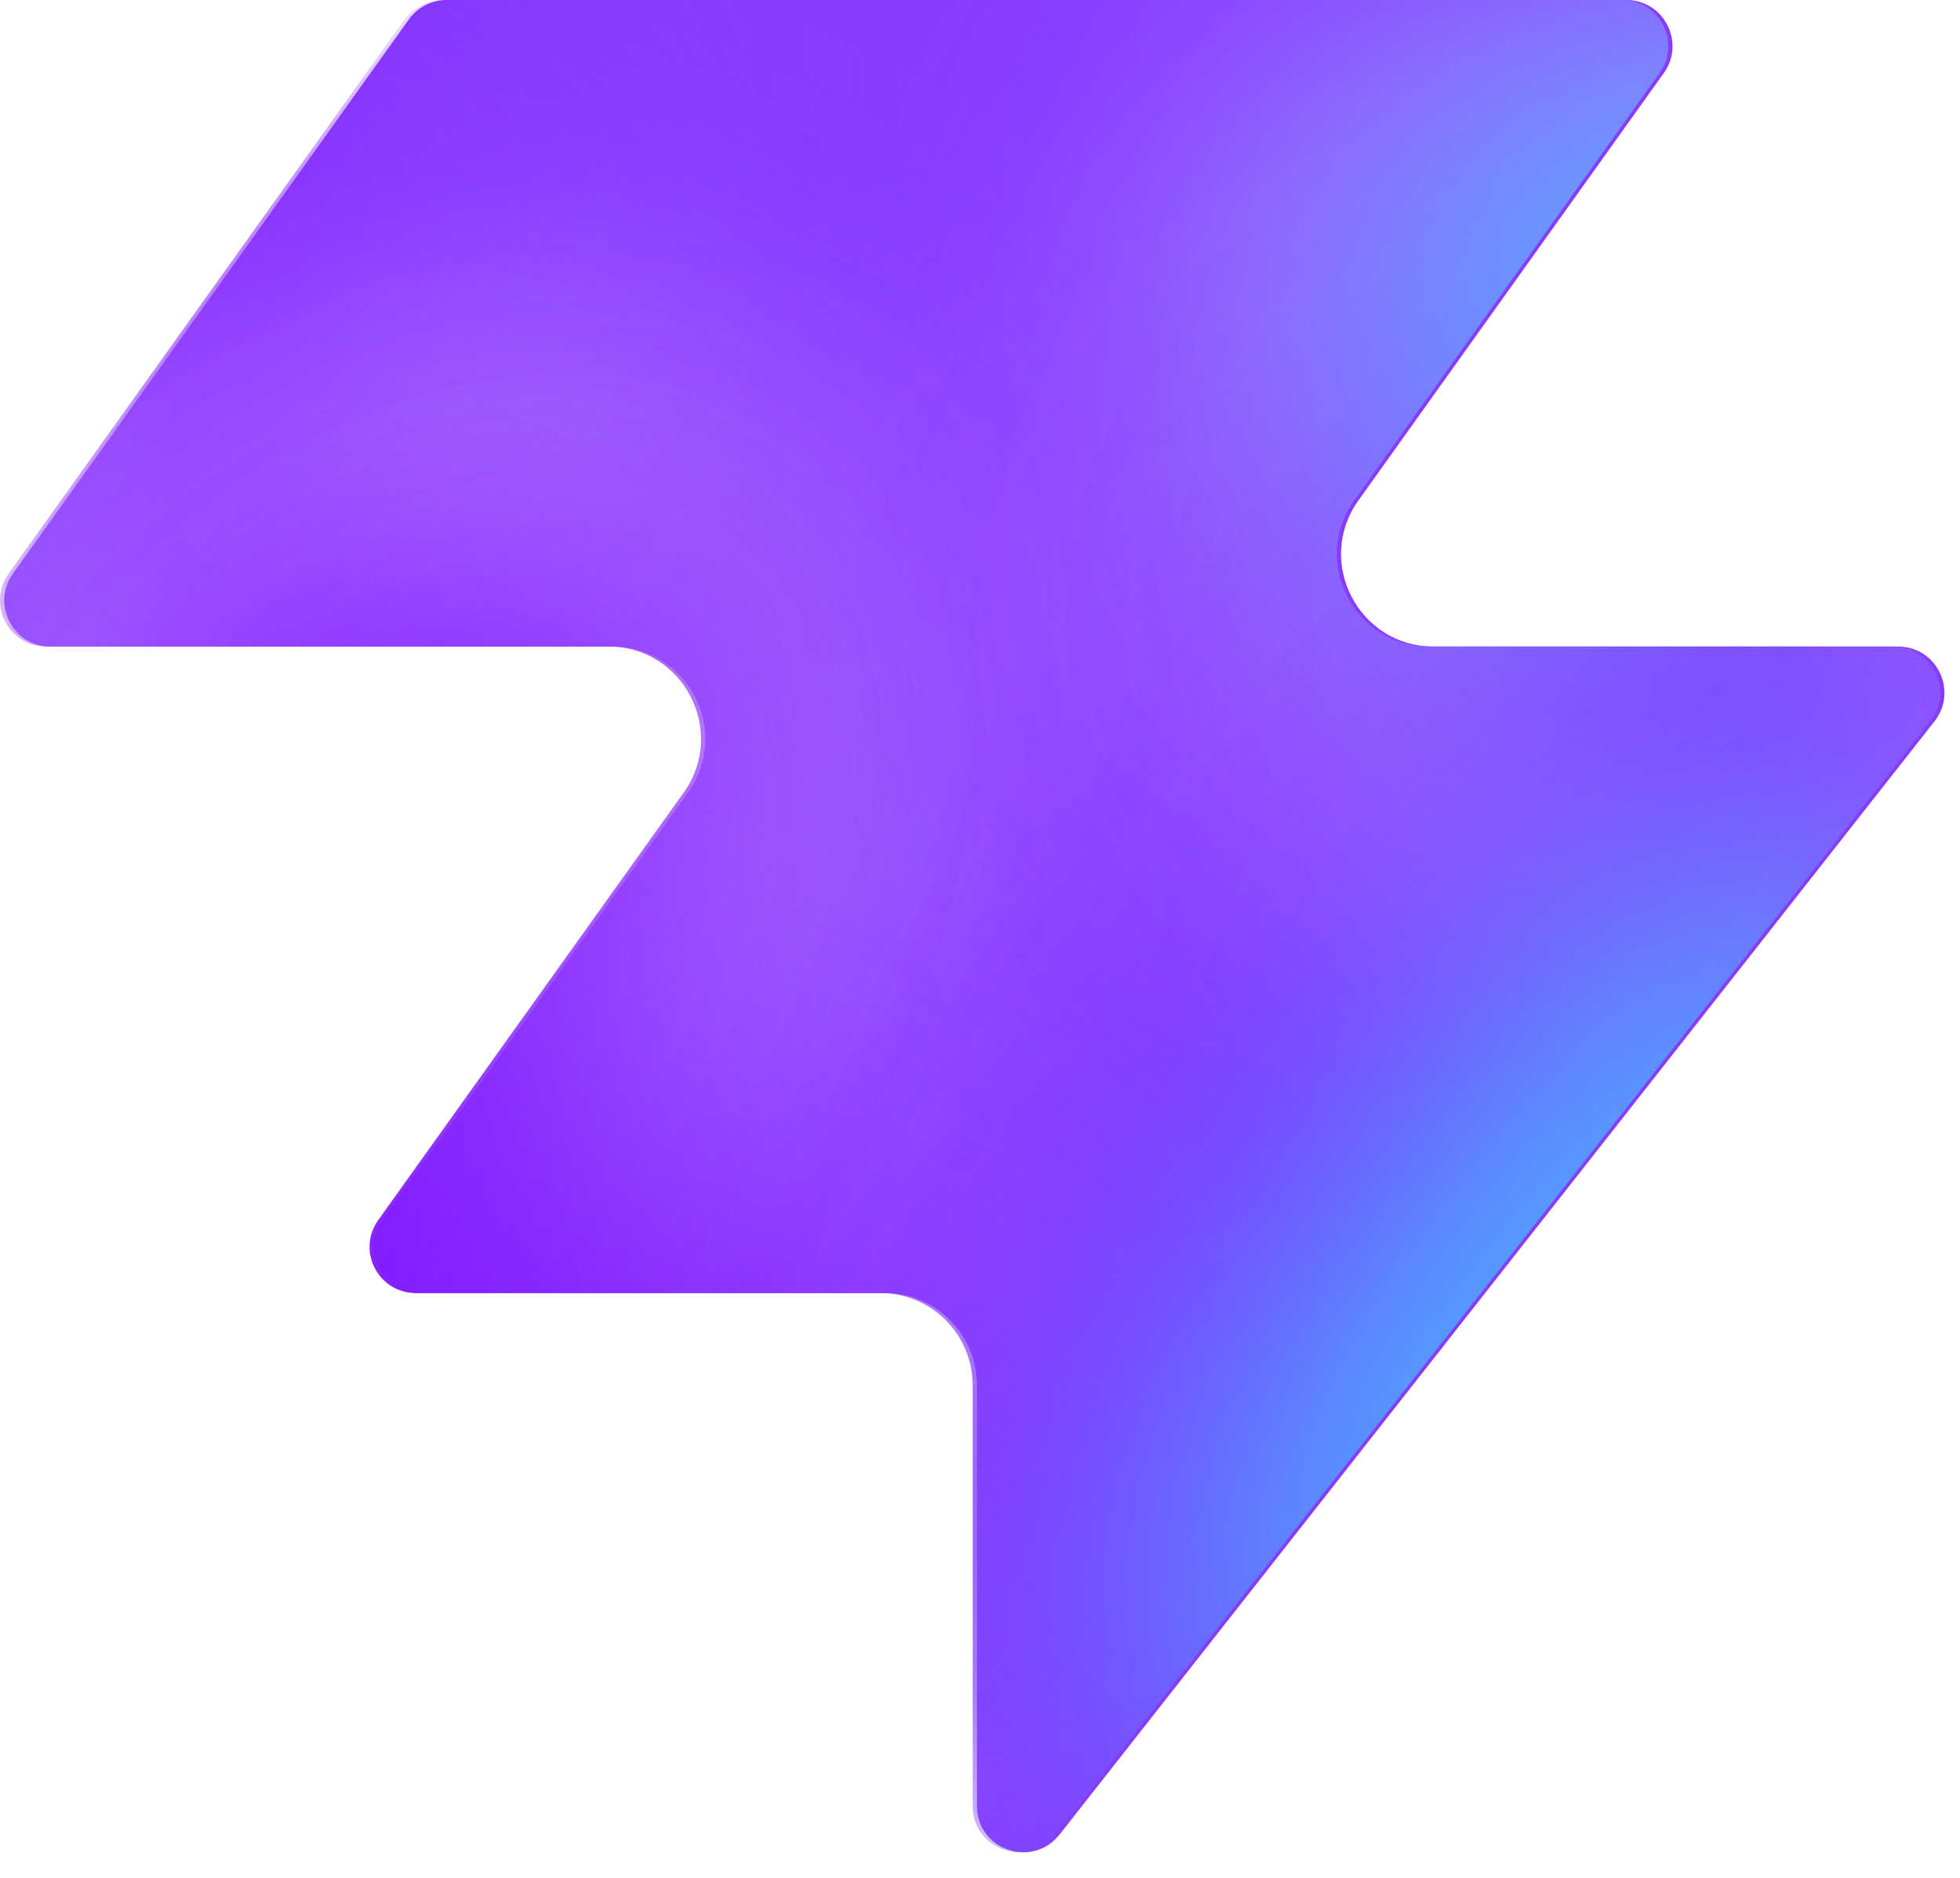
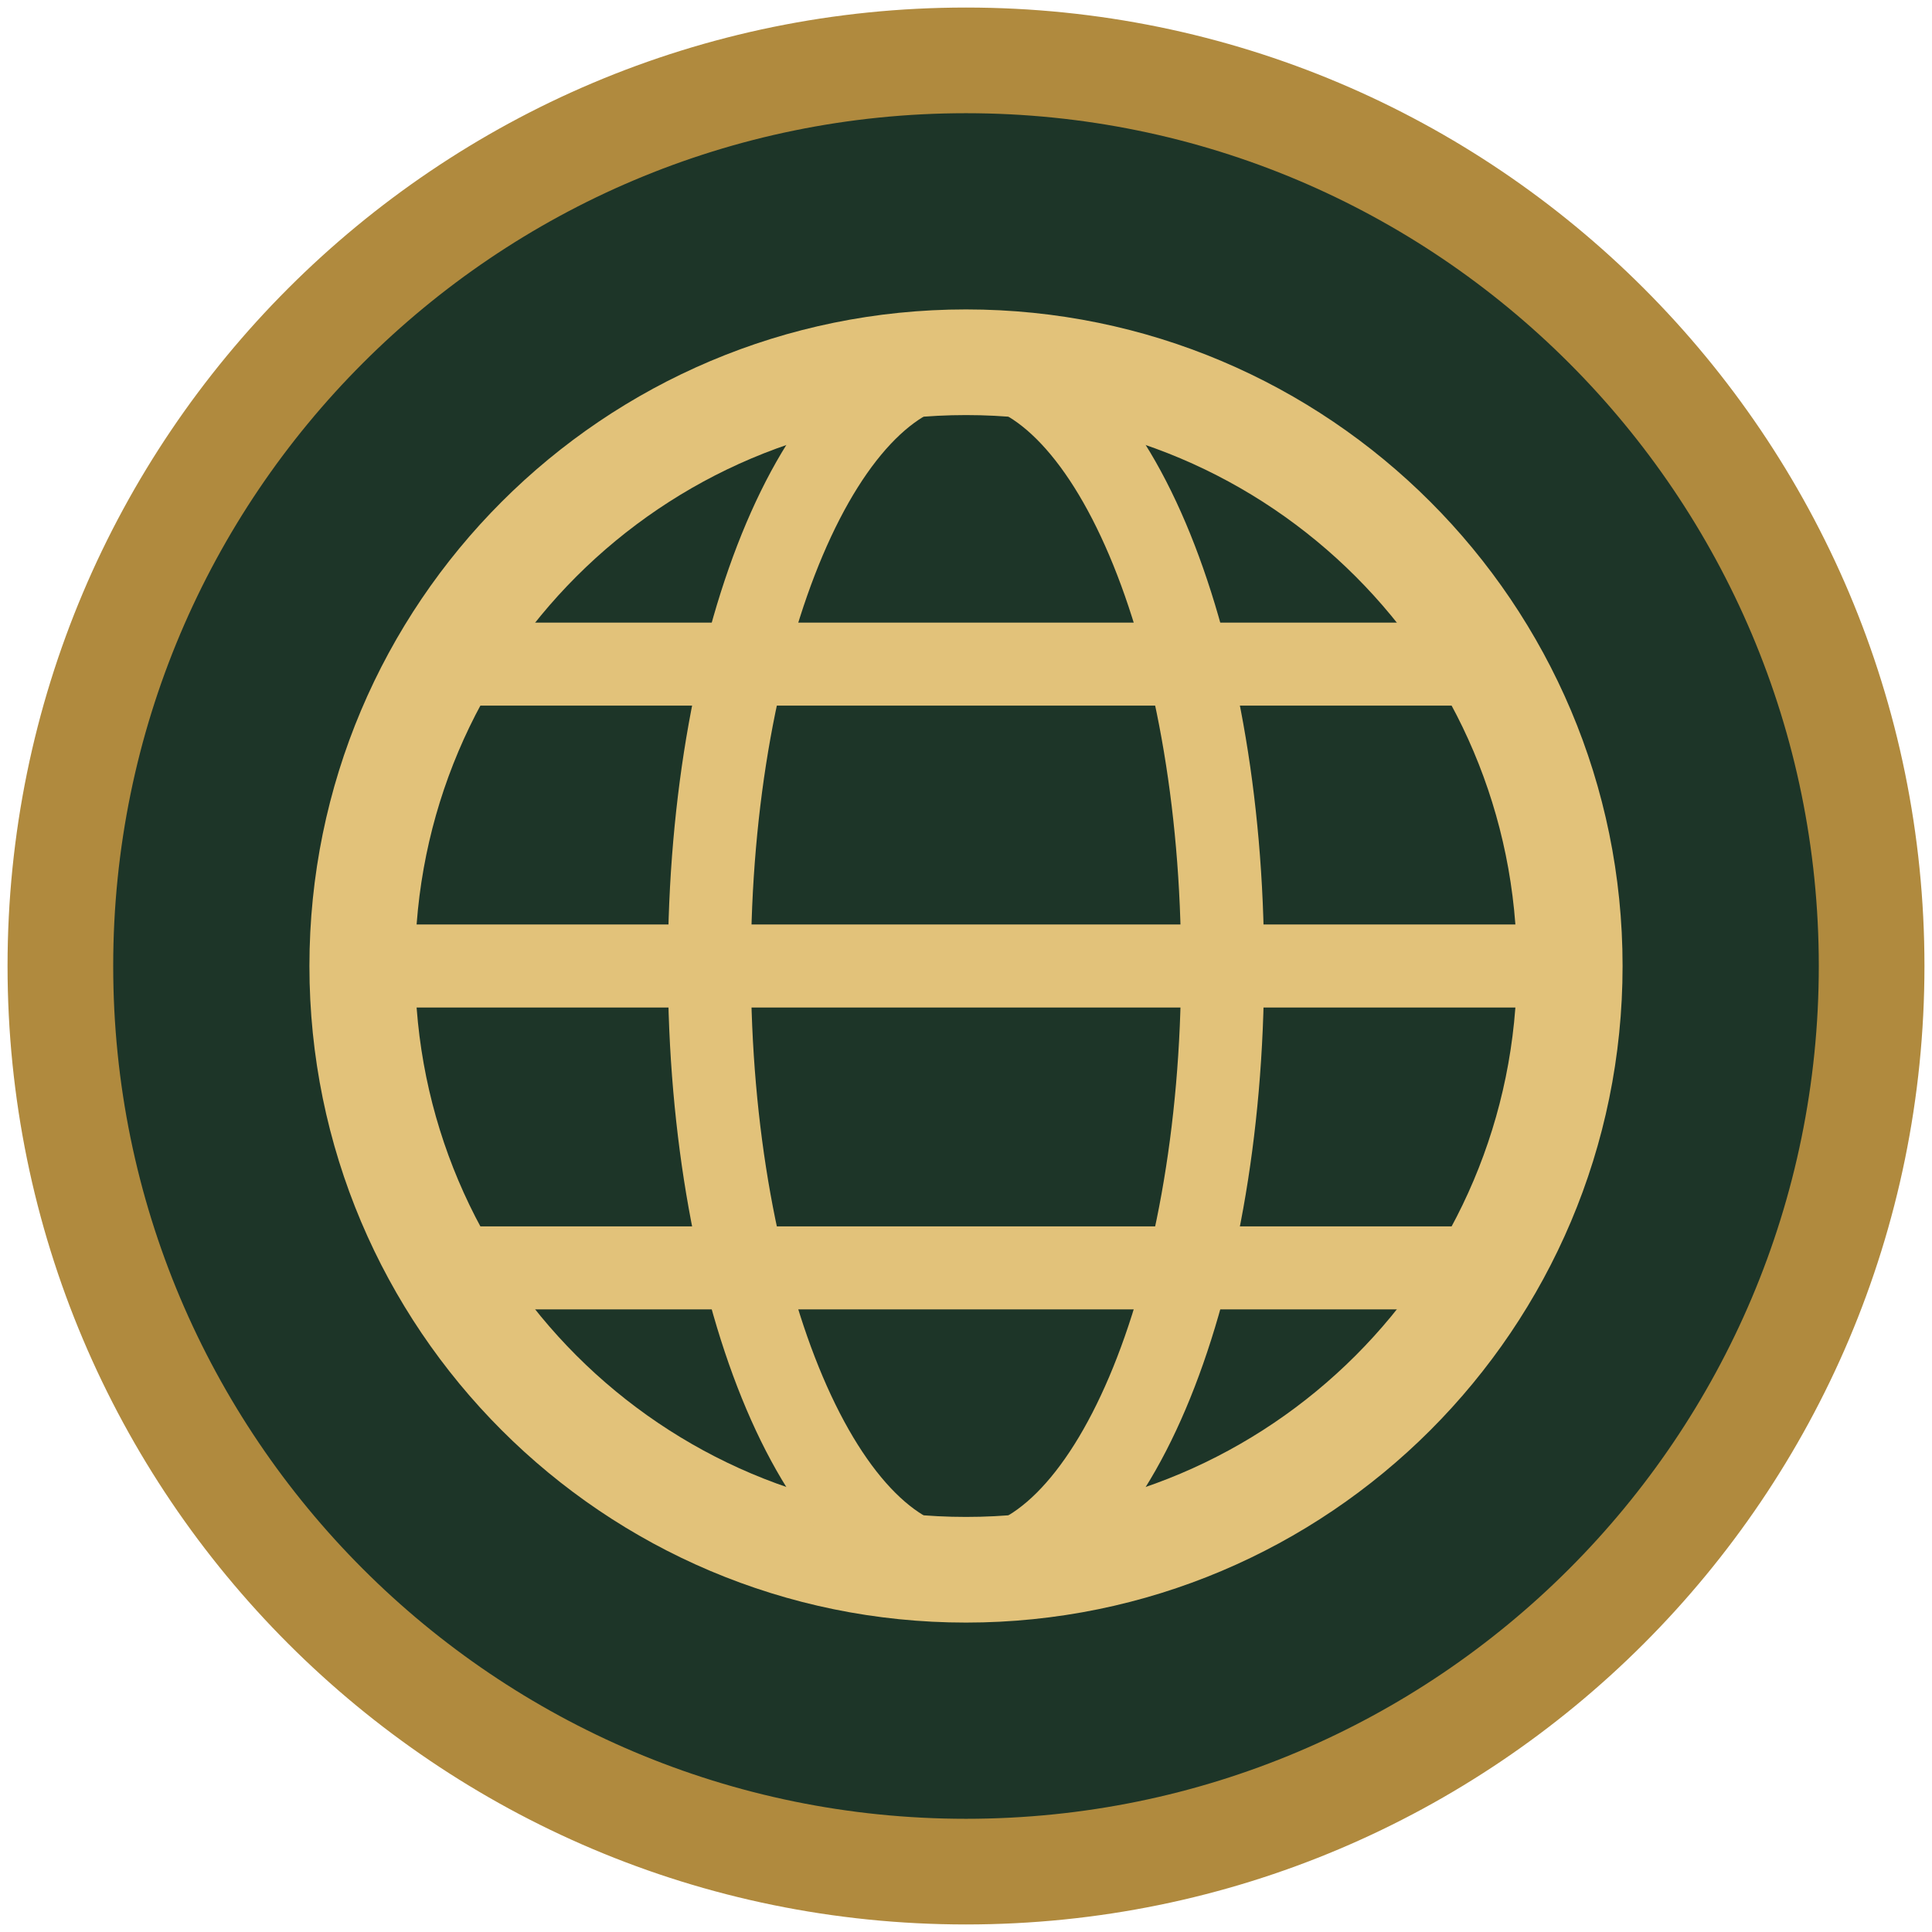
- <svg xmlns="http://www.w3.org/2000/svg" width="48" height="46" fill="none" viewBox="0 0 48 46">
-   <path fill="#863bff" d="M25.946 44.938c-.664.845-2.021.375-2.021-.698V33.937a2.26 2.26 0 0 0-2.262-2.262H10.287c-.92 0-1.456-1.04-.92-1.788l7.48-10.471c1.07-1.497 0-3.578-1.842-3.578H1.237c-.92 0-1.456-1.04-.92-1.788L10.013.474c.214-.297.556-.474.92-.474h28.894c.92 0 1.456 1.04.92 1.788l-7.48 10.471c-1.07 1.498 0 3.579 1.842 3.579h11.377c.943 0 1.473 1.088.89 1.83L25.947 44.94z" style="fill:#863bff;fill:color(display-p3 .525 .23 1);fill-opacity:1" />
-   <mask id="a" width="48" height="46" x="0" y="0" maskUnits="userSpaceOnUse" style="mask-type:alpha">
-     <path fill="#000" d="M25.842 44.938c-.664.844-2.021.375-2.021-.698V33.937a2.26 2.26 0 0 0-2.262-2.262H10.183c-.92 0-1.456-1.04-.92-1.788l7.48-10.471c1.07-1.498 0-3.579-1.842-3.579H1.133c-.92 0-1.456-1.04-.92-1.787L9.91.473c.214-.297.556-.474.92-.474h28.894c.92 0 1.456 1.04.92 1.788l-7.48 10.471c-1.07 1.498 0 3.578 1.842 3.578h11.377c.943 0 1.473 1.088.89 1.832L25.843 44.94z" style="fill:#000;fill-opacity:1" />
-   </mask>
-   <g mask="url(#a)">
-     <g filter="url(#b)">
-       <ellipse cx="5.508" cy="14.704" fill="#ede6ff" rx="5.508" ry="14.704" style="fill:#ede6ff;fill:color(display-p3 .927 .903 1);fill-opacity:1" transform="matrix(.00324 1 1 -.00324 -4.47 31.516)" />
-     </g>
-     <g filter="url(#c)">
-       <ellipse cx="10.399" cy="29.851" fill="#ede6ff" rx="10.399" ry="29.851" style="fill:#ede6ff;fill:color(display-p3 .927 .903 1);fill-opacity:1" transform="matrix(.00324 1 1 -.00324 -39.328 7.883)" />
-     </g>
-     <g filter="url(#d)">
-       <ellipse cx="5.508" cy="30.487" fill="#7e14ff" rx="5.508" ry="30.487" style="fill:#7e14ff;fill:color(display-p3 .492 .077 1);fill-opacity:1" transform="rotate(89.814 -25.913 -14.639)scale(1 -1)" />
-     </g>
-     <g filter="url(#e)">
-       <ellipse cx="5.508" cy="30.599" fill="#7e14ff" rx="5.508" ry="30.599" style="fill:#7e14ff;fill:color(display-p3 .492 .077 1);fill-opacity:1" transform="rotate(89.814 -32.644 -3.334)scale(1 -1)" />
-     </g>
-     <g filter="url(#f)">
-       <ellipse cx="5.508" cy="30.599" fill="#7e14ff" rx="5.508" ry="30.599" style="fill:#7e14ff;fill:color(display-p3 .492 .077 1);fill-opacity:1" transform="matrix(.00324 1 1 -.00324 -34.34 30.47)" />
-     </g>
-     <g filter="url(#g)">
-       <ellipse cx="14.072" cy="22.078" fill="#ede6ff" rx="14.072" ry="22.078" style="fill:#ede6ff;fill:color(display-p3 .927 .903 1);fill-opacity:1" transform="rotate(93.35 24.506 48.493)scale(-1 1)" />
-     </g>
-     <g filter="url(#h)">
-       <ellipse cx="3.47" cy="21.501" fill="#7e14ff" rx="3.47" ry="21.501" style="fill:#7e14ff;fill:color(display-p3 .492 .077 1);fill-opacity:1" transform="rotate(89.009 28.708 47.59)scale(-1 1)" />
-     </g>
-     <g filter="url(#i)">
-       <ellipse cx="3.47" cy="21.501" fill="#7e14ff" rx="3.47" ry="21.501" style="fill:#7e14ff;fill:color(display-p3 .492 .077 1);fill-opacity:1" transform="rotate(89.009 28.708 47.59)scale(-1 1)" />
-     </g>
-     <g filter="url(#j)">
-       <ellipse cx=".387" cy="8.972" fill="#7e14ff" rx="4.407" ry="29.108" style="fill:#7e14ff;fill:color(display-p3 .492 .077 1);fill-opacity:1" transform="rotate(39.51 .387 8.972)" />
-     </g>
-     <g filter="url(#k)">
-       <ellipse cx="47.523" cy="-6.092" fill="#7e14ff" rx="4.407" ry="29.108" style="fill:#7e14ff;fill:color(display-p3 .492 .077 1);fill-opacity:1" transform="rotate(37.892 47.523 -6.092)" />
-     </g>
-     <g filter="url(#l)">
-       <ellipse cx="41.412" cy="6.333" fill="#47bfff" rx="5.971" ry="9.665" style="fill:#47bfff;fill:color(display-p3 .28 .748 1);fill-opacity:1" transform="rotate(37.892 41.412 6.333)" />
-     </g>
-     <g filter="url(#m)">
-       <ellipse cx="-1.879" cy="38.332" fill="#7e14ff" rx="4.407" ry="29.108" style="fill:#7e14ff;fill:color(display-p3 .492 .077 1);fill-opacity:1" transform="rotate(37.892 -1.88 38.332)" />
-     </g>
-     <g filter="url(#n)">
-       <ellipse cx="-1.879" cy="38.332" fill="#7e14ff" rx="4.407" ry="29.108" style="fill:#7e14ff;fill:color(display-p3 .492 .077 1);fill-opacity:1" transform="rotate(37.892 -1.88 38.332)" />
-     </g>
-     <g filter="url(#o)">
-       <ellipse cx="35.651" cy="29.907" fill="#7e14ff" rx="4.407" ry="29.108" style="fill:#7e14ff;fill:color(display-p3 .492 .077 1);fill-opacity:1" transform="rotate(37.892 35.651 29.907)" />
-     </g>
-     <g filter="url(#p)">
-       <ellipse cx="38.418" cy="32.4" fill="#47bfff" rx="5.971" ry="15.297" style="fill:#47bfff;fill:color(display-p3 .28 .748 1);fill-opacity:1" transform="rotate(37.892 38.418 32.4)" />
-     </g>
+ <svg xmlns="http://www.w3.org/2000/svg" width="64" height="64" viewBox="0 0 64 64">
+   <circle cx="32" cy="32" r="30" fill="#1d3528" stroke="#b08a3e" stroke-width="3.5" />
+   <g fill="none" stroke="#e2c27a" stroke-linecap="round">
+     <circle cx="32" cy="32" r="20" stroke-width="3.5" />
+     <ellipse cx="32" cy="32" rx="8.5" ry="20" stroke-width="2.75" />
+     <path d="M12 32h40M15 22h34M15 42h34" stroke-width="2.75" />
  </g>
-   <defs>
-     <filter id="b" width="60.045" height="41.654" x="-19.77" y="16.149" color-interpolation-filters="sRGB" filterUnits="userSpaceOnUse">
-       <feFlood flood-opacity="0" result="BackgroundImageFix" />
-       <feBlend in="SourceGraphic" in2="BackgroundImageFix" result="shape" />
-       <feGaussianBlur result="effect1_foregroundBlur_2002_17158" stdDeviation="7.659" />
-     </filter>
-     <filter id="c" width="90.34" height="51.437" x="-54.613" y="-7.533" color-interpolation-filters="sRGB" filterUnits="userSpaceOnUse">
-       <feFlood flood-opacity="0" result="BackgroundImageFix" />
-       <feBlend in="SourceGraphic" in2="BackgroundImageFix" result="shape" />
-       <feGaussianBlur result="effect1_foregroundBlur_2002_17158" stdDeviation="7.659" />
-     </filter>
-     <filter id="d" width="79.355" height="29.4" x="-49.64" y="2.03" color-interpolation-filters="sRGB" filterUnits="userSpaceOnUse">
-       <feFlood flood-opacity="0" result="BackgroundImageFix" />
-       <feBlend in="SourceGraphic" in2="BackgroundImageFix" result="shape" />
-       <feGaussianBlur result="effect1_foregroundBlur_2002_17158" stdDeviation="4.596" />
-     </filter>
-     <filter id="e" width="79.579" height="29.4" x="-45.045" y="20.029" color-interpolation-filters="sRGB" filterUnits="userSpaceOnUse">
-       <feFlood flood-opacity="0" result="BackgroundImageFix" />
-       <feBlend in="SourceGraphic" in2="BackgroundImageFix" result="shape" />
-       <feGaussianBlur result="effect1_foregroundBlur_2002_17158" stdDeviation="4.596" />
-     </filter>
-     <filter id="f" width="79.579" height="29.4" x="-43.513" y="21.178" color-interpolation-filters="sRGB" filterUnits="userSpaceOnUse">
-       <feFlood flood-opacity="0" result="BackgroundImageFix" />
-       <feBlend in="SourceGraphic" in2="BackgroundImageFix" result="shape" />
-       <feGaussianBlur result="effect1_foregroundBlur_2002_17158" stdDeviation="4.596" />
-     </filter>
-     <filter id="g" width="74.749" height="58.852" x="15.756" y="-17.901" color-interpolation-filters="sRGB" filterUnits="userSpaceOnUse">
-       <feFlood flood-opacity="0" result="BackgroundImageFix" />
-       <feBlend in="SourceGraphic" in2="BackgroundImageFix" result="shape" />
-       <feGaussianBlur result="effect1_foregroundBlur_2002_17158" stdDeviation="7.659" />
-     </filter>
-     <filter id="h" width="61.377" height="25.362" x="23.548" y="2.284" color-interpolation-filters="sRGB" filterUnits="userSpaceOnUse">
-       <feFlood flood-opacity="0" result="BackgroundImageFix" />
-       <feBlend in="SourceGraphic" in2="BackgroundImageFix" result="shape" />
-       <feGaussianBlur result="effect1_foregroundBlur_2002_17158" stdDeviation="4.596" />
-     </filter>
-     <filter id="i" width="61.377" height="25.362" x="23.548" y="2.284" color-interpolation-filters="sRGB" filterUnits="userSpaceOnUse">
-       <feFlood flood-opacity="0" result="BackgroundImageFix" />
-       <feBlend in="SourceGraphic" in2="BackgroundImageFix" result="shape" />
-       <feGaussianBlur result="effect1_foregroundBlur_2002_17158" stdDeviation="4.596" />
-     </filter>
-     <filter id="j" width="56.045" height="63.649" x="-27.636" y="-22.853" color-interpolation-filters="sRGB" filterUnits="userSpaceOnUse">
-       <feFlood flood-opacity="0" result="BackgroundImageFix" />
-       <feBlend in="SourceGraphic" in2="BackgroundImageFix" result="shape" />
-       <feGaussianBlur result="effect1_foregroundBlur_2002_17158" stdDeviation="4.596" />
-     </filter>
-     <filter id="k" width="54.814" height="64.646" x="20.116" y="-38.415" color-interpolation-filters="sRGB" filterUnits="userSpaceOnUse">
-       <feFlood flood-opacity="0" result="BackgroundImageFix" />
-       <feBlend in="SourceGraphic" in2="BackgroundImageFix" result="shape" />
-       <feGaussianBlur result="effect1_foregroundBlur_2002_17158" stdDeviation="4.596" />
-     </filter>
-     <filter id="l" width="33.541" height="35.313" x="24.641" y="-11.323" color-interpolation-filters="sRGB" filterUnits="userSpaceOnUse">
-       <feFlood flood-opacity="0" result="BackgroundImageFix" />
-       <feBlend in="SourceGraphic" in2="BackgroundImageFix" result="shape" />
-       <feGaussianBlur result="effect1_foregroundBlur_2002_17158" stdDeviation="4.596" />
-     </filter>
-     <filter id="m" width="54.814" height="64.646" x="-29.286" y="6.009" color-interpolation-filters="sRGB" filterUnits="userSpaceOnUse">
-       <feFlood flood-opacity="0" result="BackgroundImageFix" />
-       <feBlend in="SourceGraphic" in2="BackgroundImageFix" result="shape" />
-       <feGaussianBlur result="effect1_foregroundBlur_2002_17158" stdDeviation="4.596" />
-     </filter>
-     <filter id="n" width="54.814" height="64.646" x="-29.286" y="6.009" color-interpolation-filters="sRGB" filterUnits="userSpaceOnUse">
-       <feFlood flood-opacity="0" result="BackgroundImageFix" />
-       <feBlend in="SourceGraphic" in2="BackgroundImageFix" result="shape" />
-       <feGaussianBlur result="effect1_foregroundBlur_2002_17158" stdDeviation="4.596" />
-     </filter>
-     <filter id="o" width="54.814" height="64.646" x="8.244" y="-2.416" color-interpolation-filters="sRGB" filterUnits="userSpaceOnUse">
-       <feFlood flood-opacity="0" result="BackgroundImageFix" />
-       <feBlend in="SourceGraphic" in2="BackgroundImageFix" result="shape" />
-       <feGaussianBlur result="effect1_foregroundBlur_2002_17158" stdDeviation="4.596" />
-     </filter>
-     <filter id="p" width="39.409" height="43.623" x="18.713" y="10.588" color-interpolation-filters="sRGB" filterUnits="userSpaceOnUse">
-       <feFlood flood-opacity="0" result="BackgroundImageFix" />
-       <feBlend in="SourceGraphic" in2="BackgroundImageFix" result="shape" />
-       <feGaussianBlur result="effect1_foregroundBlur_2002_17158" stdDeviation="4.596" />
-     </filter>
-   </defs>
</svg>
